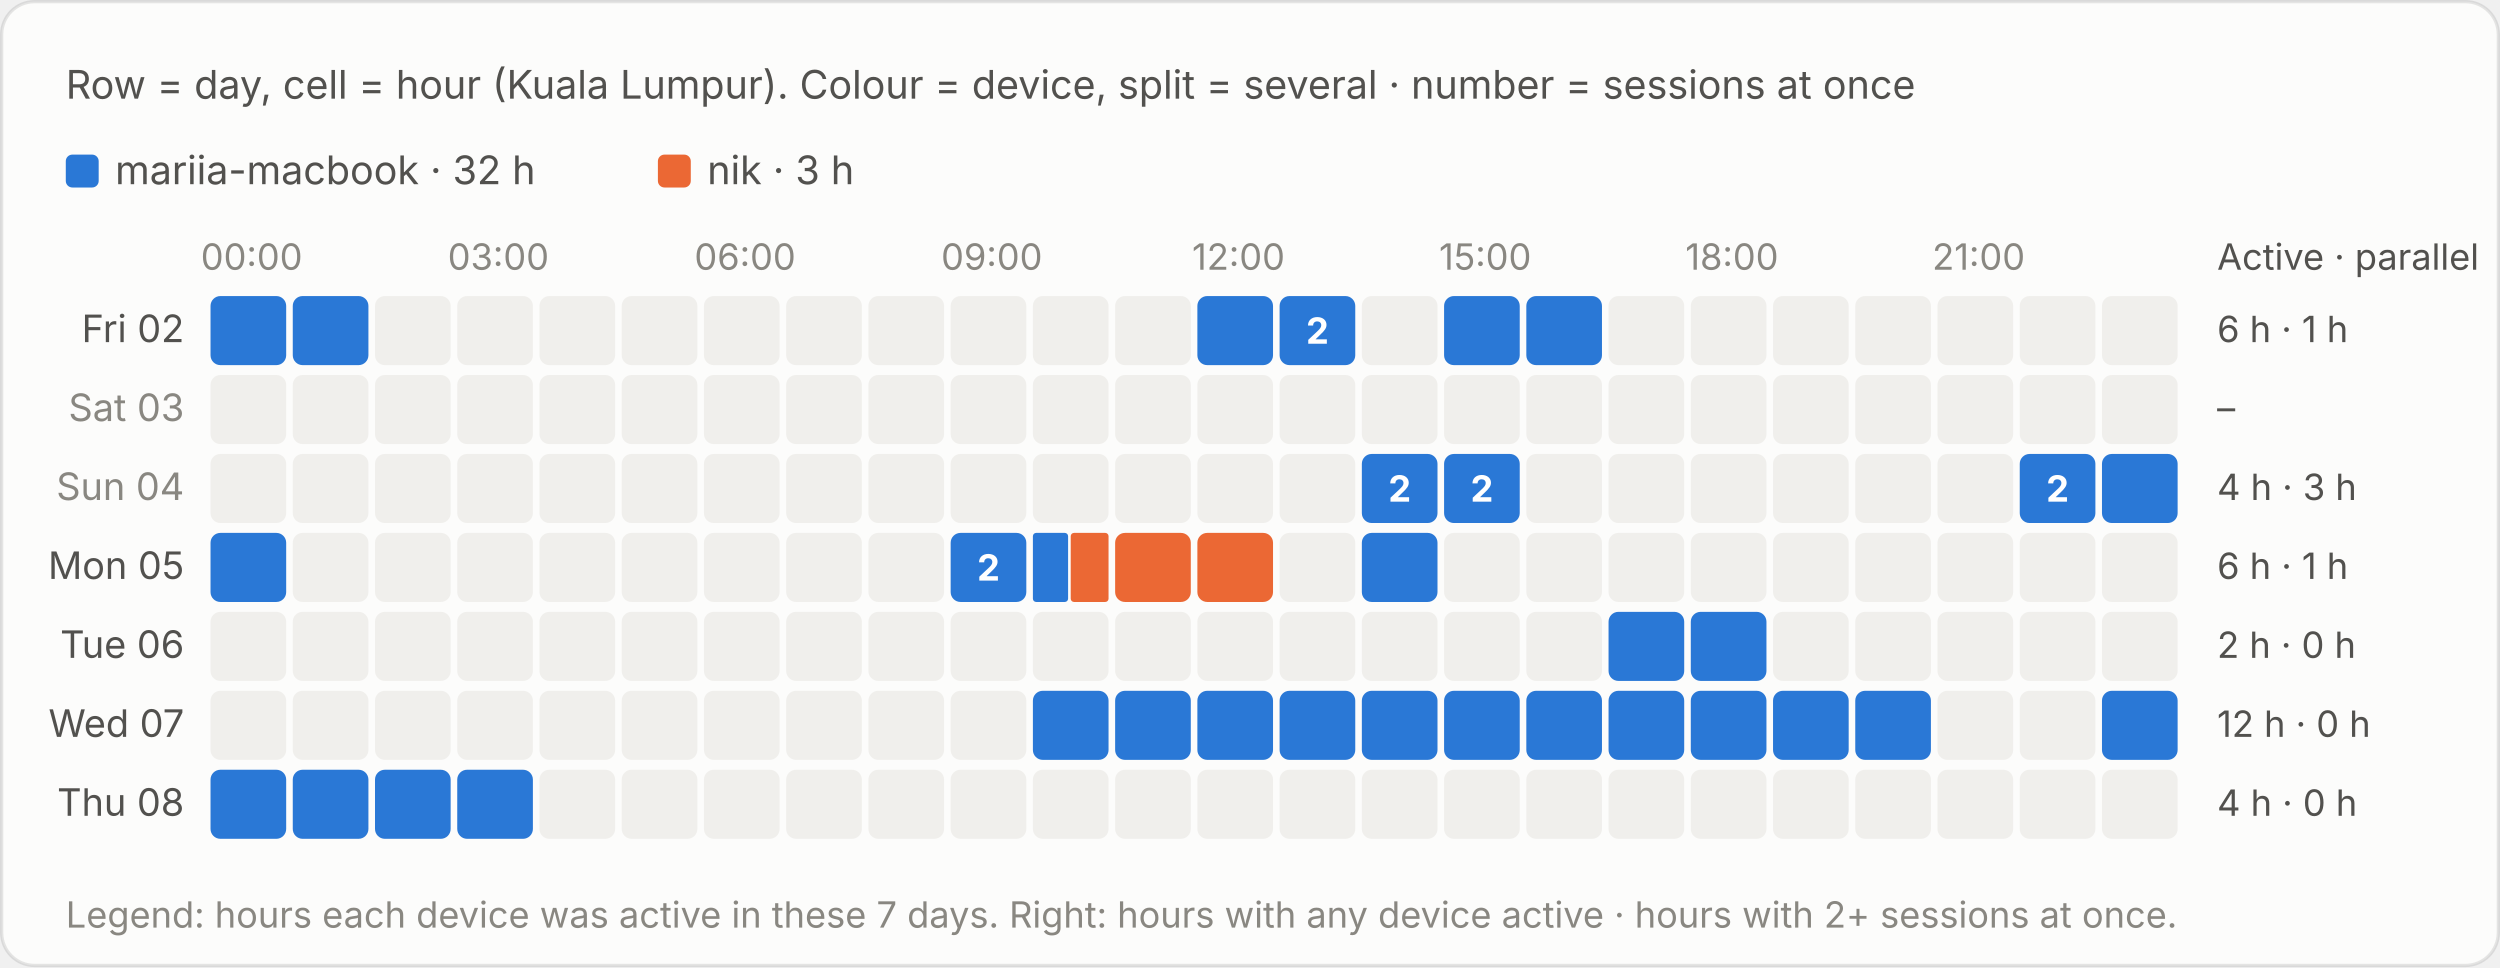
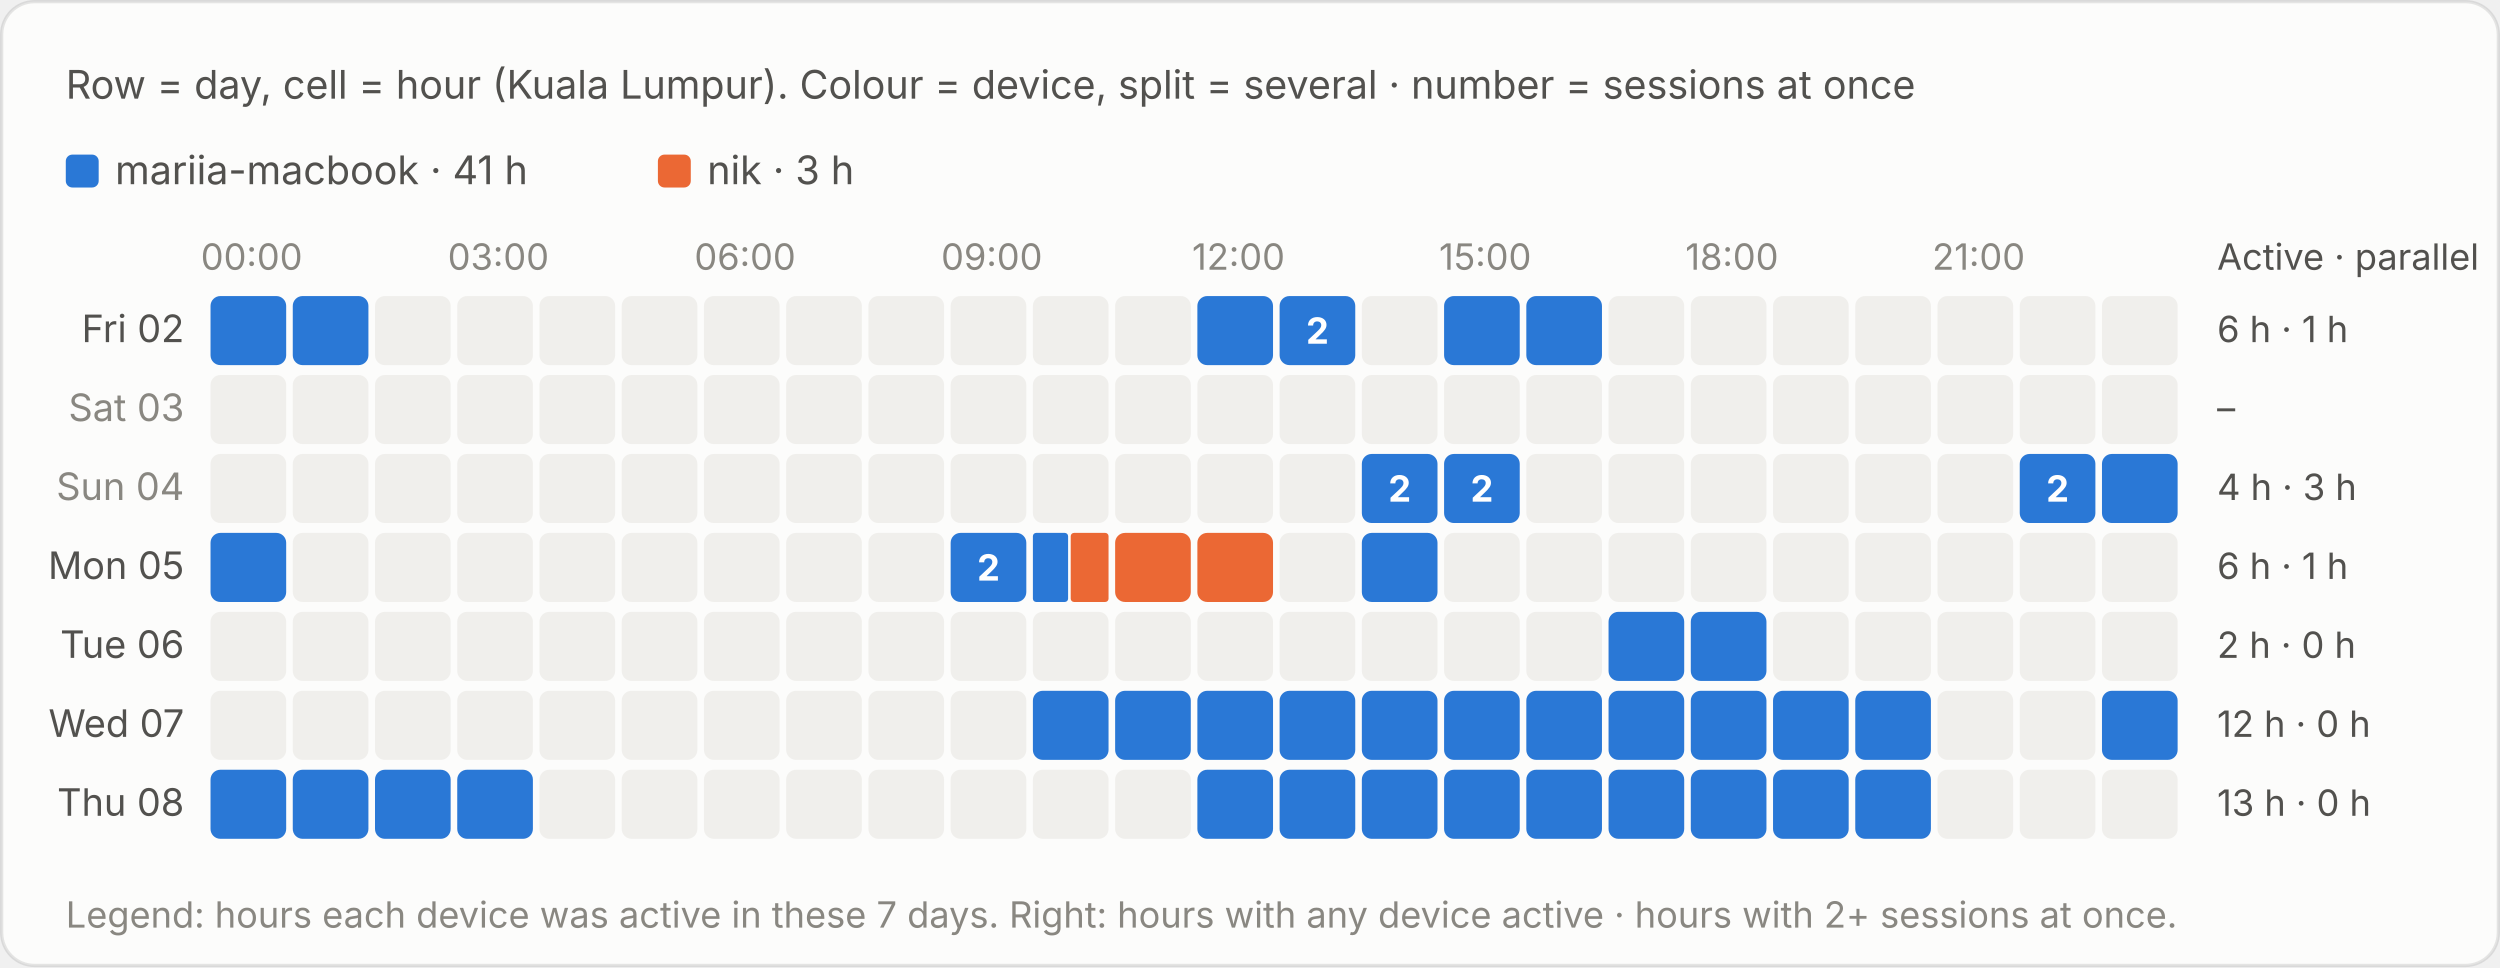
<svg xmlns="http://www.w3.org/2000/svg" viewBox="0 0 760 294" width="760" height="294" role="img" aria-label="Row = day, cell = hour (Kuala Lumpur). Colour = device, split = several · number = sessions at once">
  <style>text{font-family:system-ui,-apple-system,"Segoe UI",sans-serif;font-variant-numeric:tabular-nums}.bg{fill:#fcfcfb;stroke:rgba(11,11,11,.10)}.tp{fill:#0b0b0b}.ts{fill:#52514e}.tm{fill:#898781}.grid{stroke:#e1e0d9;stroke-width:1}.base{stroke:#c3c2b7;stroke-width:1}.so{fill:#b5b3ad}.lo{stroke:#b5b3ad}.qe{fill:#f0efec}.ring{stroke:#fcfcfb}.area{fill-opacity:.1}.s0{fill:#2a78d6}.l0{stroke:#2a78d6}.s1{fill:#eb6834}.l1{stroke:#eb6834}.s2{fill:#1baf7a}.l2{stroke:#1baf7a}.s3{fill:#eda100}.l3{stroke:#eda100}.s4{fill:#e87ba4}.l4{stroke:#e87ba4}.s5{fill:#008300}.l5{stroke:#008300}.s6{fill:#4a3aa7}.l6{stroke:#4a3aa7}.s7{fill:#e34948}.l7{stroke:#e34948}.q0{fill:#cde2fb}.q1{fill:#9ec5f4}.q2{fill:#6da7ec}.q3{fill:#3987e5}.q4{fill:#256abf}.q5{fill:#184f95}.q6{fill:#0d366b}.r0{fill:#f8d4d4}.r1{fill:#ec8f8f}.r2{fill:#c42f2f}.a0{fill:#fbe3e3}.a1{fill:#f5b8b8}.a2{fill:#ec8f8f}.a3{fill:#d65252}.a4{fill:#a82525}.tq0{fill:#0b0b0b}.tq1{fill:#0b0b0b}.tq2{fill:#0b0b0b}.tq3{fill:#ffffff}.tq4{fill:#ffffff}.tq5{fill:#ffffff}.tq6{fill:#ffffff}.tr0{fill:#0b0b0b}.tr1{fill:#0b0b0b}.tr2{fill:#ffffff}.ta0{fill:#0b0b0b}.ta1{fill:#0b0b0b}.ta2{fill:#0b0b0b}.ta3{fill:#ffffff}.ta4{fill:#ffffff}.tw{fill:#ffffff}@media (prefers-color-scheme:dark){.bg{fill:#1a1a19;stroke:rgba(255,255,255,.10)}.tp{fill:#fff}.ts{fill:#c3c2b7}.tm{fill:#898781}.grid{stroke:#2c2c2a}.base{stroke:#383835}.so{fill:#5c5b57}.lo{stroke:#5c5b57}.qe{fill:#262624}.ring{stroke:#1a1a19}.s0{fill:#3987e5}.l0{stroke:#3987e5}.s1{fill:#d95926}.l1{stroke:#d95926}.s2{fill:#199e70}.l2{stroke:#199e70}.s3{fill:#c98500}.l3{stroke:#c98500}.s4{fill:#d55181}.l4{stroke:#d55181}.s5{fill:#008300}.l5{stroke:#008300}.s6{fill:#9085e9}.l6{stroke:#9085e9}.s7{fill:#e66767}.l7{stroke:#e66767}.q0{fill:#16263a}.q1{fill:#123a66}.q2{fill:#184f95}.q3{fill:#256abf}.q4{fill:#3987e5}.q5{fill:#6da7ec}.q6{fill:#b7d3f6}.r0{fill:#4a2023}.r1{fill:#8c2c2f}.r2{fill:#e25555}.a0{fill:#3a1a1c}.a1{fill:#5e2427}.a2{fill:#8c2c2f}.a3{fill:#c43c3f}.a4{fill:#f07070}.tq0{fill:#ffffff}.tq1{fill:#ffffff}.tq2{fill:#ffffff}.tq3{fill:#ffffff}.tq4{fill:#ffffff}.tq5{fill:#0b0b0b}.tq6{fill:#0b0b0b}.tr0{fill:#ffffff}.tr1{fill:#ffffff}.tr2{fill:#ffffff}.ta0{fill:#ffffff}.ta1{fill:#ffffff}.ta2{fill:#ffffff}.ta3{fill:#ffffff}.ta4{fill:#0b0b0b}.tw{fill:#ffffff}}</style>
  <rect class="bg" x=".5" y=".5" width="759" height="293" rx="10" />
  <text class="ts" x="20" y="30" font-size="12">Row = day, cell = hour (Kuala Lumpur). Colour = device, split = several · number = sessions at once</text>
  <g transform="translate(0,-20)">
    <rect class="s0" x="20.0" y="67" width="10" height="10" rx="2" />
-     <text class="ts" x="35.0" y="76" font-size="12">mariia-macbook · 32 h</text>
+     <text class="ts" x="35.0" y="76" font-size="12">mariia-macbook · 41 h</text>
    <rect class="s1" x="200.0" y="67" width="10" height="10" rx="2" />
    <text class="ts" x="215.0" y="76" font-size="12">nik · 3 h</text>
    <text class="tm" x="76.5" y="102" font-size="11" text-anchor="middle">00:00</text>
    <text class="tm" x="151.5" y="102" font-size="11" text-anchor="middle">03:00</text>
    <text class="tm" x="226.5" y="102" font-size="11" text-anchor="middle">06:00</text>
    <text class="tm" x="301.5" y="102" font-size="11" text-anchor="middle">09:00</text>
    <text class="tm" x="376.5" y="102" font-size="11" text-anchor="middle">12:00</text>
    <text class="tm" x="451.5" y="102" font-size="11" text-anchor="middle">15:00</text>
    <text class="tm" x="526.5" y="102" font-size="11" text-anchor="middle">18:00</text>
    <text class="tm" x="601.5" y="102" font-size="11" text-anchor="middle">21:00</text>
    <text class="ts" x="674" y="102" font-size="11">Active · parallel</text>
    <text class="ts" x="56" y="124.0" font-size="11.5" text-anchor="end">Fri 02</text>
    <rect class="s0" x="64.0" y="110" width="23.0" height="21" rx="3" />
    <rect x="64.0" y="110" width="23" height="21" fill="transparent" />
    <rect class="s0" x="89.0" y="110" width="23.0" height="21" rx="3" />
    <rect x="89.0" y="110" width="23" height="21" fill="transparent" />
    <rect class="qe" x="114.0" y="110" width="23" height="21" rx="3" />
    <rect class="qe" x="139.0" y="110" width="23" height="21" rx="3" />
    <rect class="qe" x="164.0" y="110" width="23" height="21" rx="3" />
    <rect class="qe" x="189.0" y="110" width="23" height="21" rx="3" />
    <rect class="qe" x="214.0" y="110" width="23" height="21" rx="3" />
    <rect class="qe" x="239.0" y="110" width="23" height="21" rx="3" />
    <rect class="qe" x="264.0" y="110" width="23" height="21" rx="3" />
    <rect class="qe" x="289.0" y="110" width="23" height="21" rx="3" />
    <rect class="qe" x="314.0" y="110" width="23" height="21" rx="3" />
    <rect class="qe" x="339.0" y="110" width="23" height="21" rx="3" />
    <rect class="s0" x="364.0" y="110" width="23.0" height="21" rx="3" />
    <rect x="364.0" y="110" width="23" height="21" fill="transparent" />
    <rect class="s0" x="389.0" y="110" width="23.0" height="21" rx="3" />
    <rect x="389.0" y="110" width="23" height="21" fill="transparent" />
    <text class="tw" x="400.5" y="124.5" font-size="11" font-weight="700" text-anchor="middle">2</text>
    <rect class="qe" x="414.0" y="110" width="23" height="21" rx="3" />
    <rect class="s0" x="439.0" y="110" width="23.0" height="21" rx="3" />
    <rect x="439.0" y="110" width="23" height="21" fill="transparent" />
    <rect class="s0" x="464.0" y="110" width="23.0" height="21" rx="3" />
    <rect x="464.0" y="110" width="23" height="21" fill="transparent" />
    <rect class="qe" x="489.0" y="110" width="23" height="21" rx="3" />
    <rect class="qe" x="514.0" y="110" width="23" height="21" rx="3" />
    <rect class="qe" x="539.0" y="110" width="23" height="21" rx="3" />
    <rect class="qe" x="564.0" y="110" width="23" height="21" rx="3" />
    <rect class="qe" x="589.0" y="110" width="23" height="21" rx="3" />
    <rect class="qe" x="614.0" y="110" width="23" height="21" rx="3" />
    <rect class="qe" x="639.0" y="110" width="23" height="21" rx="3" />
    <text class="ts" x="674" y="124.0" font-size="11">6 h · 1 h</text>
    <text class="tm" x="56" y="148.0" font-size="11.5" text-anchor="end">Sat 03</text>
    <rect class="qe" x="64.0" y="134" width="23" height="21" rx="3" />
    <rect class="qe" x="89.0" y="134" width="23" height="21" rx="3" />
    <rect class="qe" x="114.0" y="134" width="23" height="21" rx="3" />
    <rect class="qe" x="139.0" y="134" width="23" height="21" rx="3" />
    <rect class="qe" x="164.0" y="134" width="23" height="21" rx="3" />
    <rect class="qe" x="189.0" y="134" width="23" height="21" rx="3" />
    <rect class="qe" x="214.0" y="134" width="23" height="21" rx="3" />
    <rect class="qe" x="239.0" y="134" width="23" height="21" rx="3" />
    <rect class="qe" x="264.0" y="134" width="23" height="21" rx="3" />
    <rect class="qe" x="289.0" y="134" width="23" height="21" rx="3" />
    <rect class="qe" x="314.0" y="134" width="23" height="21" rx="3" />
    <rect class="qe" x="339.0" y="134" width="23" height="21" rx="3" />
    <rect class="qe" x="364.0" y="134" width="23" height="21" rx="3" />
    <rect class="qe" x="389.0" y="134" width="23" height="21" rx="3" />
    <rect class="qe" x="414.0" y="134" width="23" height="21" rx="3" />
    <rect class="qe" x="439.0" y="134" width="23" height="21" rx="3" />
    <rect class="qe" x="464.0" y="134" width="23" height="21" rx="3" />
    <rect class="qe" x="489.0" y="134" width="23" height="21" rx="3" />
    <rect class="qe" x="514.0" y="134" width="23" height="21" rx="3" />
    <rect class="qe" x="539.0" y="134" width="23" height="21" rx="3" />
    <rect class="qe" x="564.0" y="134" width="23" height="21" rx="3" />
    <rect class="qe" x="589.0" y="134" width="23" height="21" rx="3" />
    <rect class="qe" x="614.0" y="134" width="23" height="21" rx="3" />
    <rect class="qe" x="639.0" y="134" width="23" height="21" rx="3" />
    <text class="ts" x="674" y="148.0" font-size="11">–</text>
    <text class="tm" x="56" y="172.0" font-size="11.5" text-anchor="end">Sun 04</text>
    <rect class="qe" x="64.0" y="158" width="23" height="21" rx="3" />
    <rect class="qe" x="89.0" y="158" width="23" height="21" rx="3" />
    <rect class="qe" x="114.0" y="158" width="23" height="21" rx="3" />
    <rect class="qe" x="139.0" y="158" width="23" height="21" rx="3" />
    <rect class="qe" x="164.0" y="158" width="23" height="21" rx="3" />
    <rect class="qe" x="189.0" y="158" width="23" height="21" rx="3" />
    <rect class="qe" x="214.0" y="158" width="23" height="21" rx="3" />
    <rect class="qe" x="239.0" y="158" width="23" height="21" rx="3" />
    <rect class="qe" x="264.0" y="158" width="23" height="21" rx="3" />
    <rect class="qe" x="289.0" y="158" width="23" height="21" rx="3" />
    <rect class="qe" x="314.0" y="158" width="23" height="21" rx="3" />
    <rect class="qe" x="339.0" y="158" width="23" height="21" rx="3" />
    <rect class="qe" x="364.0" y="158" width="23" height="21" rx="3" />
    <rect class="qe" x="389.0" y="158" width="23" height="21" rx="3" />
    <rect class="s0" x="414.0" y="158" width="23.0" height="21" rx="3" />
    <rect x="414.0" y="158" width="23" height="21" fill="transparent" />
    <text class="tw" x="425.5" y="172.5" font-size="11" font-weight="700" text-anchor="middle">2</text>
    <rect class="s0" x="439.0" y="158" width="23.0" height="21" rx="3" />
    <rect x="439.0" y="158" width="23" height="21" fill="transparent" />
    <text class="tw" x="450.5" y="172.5" font-size="11" font-weight="700" text-anchor="middle">2</text>
    <rect class="qe" x="464.0" y="158" width="23" height="21" rx="3" />
    <rect class="qe" x="489.0" y="158" width="23" height="21" rx="3" />
    <rect class="qe" x="514.0" y="158" width="23" height="21" rx="3" />
    <rect class="qe" x="539.0" y="158" width="23" height="21" rx="3" />
    <rect class="qe" x="564.0" y="158" width="23" height="21" rx="3" />
    <rect class="qe" x="589.0" y="158" width="23" height="21" rx="3" />
    <rect class="s0" x="614.0" y="158" width="23.0" height="21" rx="3" />
    <rect x="614.0" y="158" width="23" height="21" fill="transparent" />
    <text class="tw" x="625.5" y="172.5" font-size="11" font-weight="700" text-anchor="middle">2</text>
    <rect class="s0" x="639.0" y="158" width="23.0" height="21" rx="3" />
    <rect x="639.0" y="158" width="23" height="21" fill="transparent" />
    <text class="ts" x="674" y="172.0" font-size="11">4 h · 3 h</text>
    <text class="ts" x="56" y="196.0" font-size="11.5" text-anchor="end">Mon 05</text>
    <rect class="s0" x="64.0" y="182" width="23.0" height="21" rx="3" />
    <rect x="64.0" y="182" width="23" height="21" fill="transparent" />
    <rect class="qe" x="89.0" y="182" width="23" height="21" rx="3" />
    <rect class="qe" x="114.0" y="182" width="23" height="21" rx="3" />
    <rect class="qe" x="139.0" y="182" width="23" height="21" rx="3" />
    <rect class="qe" x="164.0" y="182" width="23" height="21" rx="3" />
    <rect class="qe" x="189.0" y="182" width="23" height="21" rx="3" />
    <rect class="qe" x="214.0" y="182" width="23" height="21" rx="3" />
    <rect class="qe" x="239.0" y="182" width="23" height="21" rx="3" />
    <rect class="qe" x="264.0" y="182" width="23" height="21" rx="3" />
    <rect class="s0" x="289.0" y="182" width="23.0" height="21" rx="3" />
    <rect x="289.0" y="182" width="23" height="21" fill="transparent" />
    <text class="tw" x="300.5" y="196.5" font-size="11" font-weight="700" text-anchor="middle">2</text>
    <rect class="s0" x="314.0" y="182" width="10.7" height="21" rx="1" />
    <rect class="s1" x="325.5" y="182" width="11.5" height="21" rx="1" />
    <rect x="314.0" y="182" width="23" height="21" fill="transparent" />
    <rect class="s1" x="339.0" y="182" width="23.0" height="21" rx="3" />
    <rect x="339.0" y="182" width="23" height="21" fill="transparent" />
    <rect class="s1" x="364.0" y="182" width="23.0" height="21" rx="3" />
    <rect x="364.0" y="182" width="23" height="21" fill="transparent" />
    <rect class="qe" x="389.0" y="182" width="23" height="21" rx="3" />
    <rect class="s0" x="414.0" y="182" width="23.0" height="21" rx="3" />
    <rect x="414.0" y="182" width="23" height="21" fill="transparent" />
    <rect class="qe" x="439.0" y="182" width="23" height="21" rx="3" />
    <rect class="qe" x="464.0" y="182" width="23" height="21" rx="3" />
    <rect class="qe" x="489.0" y="182" width="23" height="21" rx="3" />
    <rect class="qe" x="514.0" y="182" width="23" height="21" rx="3" />
    <rect class="qe" x="539.0" y="182" width="23" height="21" rx="3" />
    <rect class="qe" x="564.0" y="182" width="23" height="21" rx="3" />
    <rect class="qe" x="589.0" y="182" width="23" height="21" rx="3" />
    <rect class="qe" x="614.0" y="182" width="23" height="21" rx="3" />
    <rect class="qe" x="639.0" y="182" width="23" height="21" rx="3" />
    <text class="ts" x="674" y="196.0" font-size="11">6 h · 1 h</text>
    <text class="ts" x="56" y="220.0" font-size="11.5" text-anchor="end">Tue 06</text>
    <rect class="qe" x="64.0" y="206" width="23" height="21" rx="3" />
    <rect class="qe" x="89.0" y="206" width="23" height="21" rx="3" />
    <rect class="qe" x="114.0" y="206" width="23" height="21" rx="3" />
    <rect class="qe" x="139.0" y="206" width="23" height="21" rx="3" />
    <rect class="qe" x="164.0" y="206" width="23" height="21" rx="3" />
    <rect class="qe" x="189.0" y="206" width="23" height="21" rx="3" />
    <rect class="qe" x="214.0" y="206" width="23" height="21" rx="3" />
    <rect class="qe" x="239.0" y="206" width="23" height="21" rx="3" />
    <rect class="qe" x="264.0" y="206" width="23" height="21" rx="3" />
    <rect class="qe" x="289.0" y="206" width="23" height="21" rx="3" />
    <rect class="qe" x="314.0" y="206" width="23" height="21" rx="3" />
    <rect class="qe" x="339.0" y="206" width="23" height="21" rx="3" />
    <rect class="qe" x="364.0" y="206" width="23" height="21" rx="3" />
    <rect class="qe" x="389.0" y="206" width="23" height="21" rx="3" />
    <rect class="qe" x="414.0" y="206" width="23" height="21" rx="3" />
    <rect class="qe" x="439.0" y="206" width="23" height="21" rx="3" />
    <rect class="qe" x="464.0" y="206" width="23" height="21" rx="3" />
    <rect class="s0" x="489.0" y="206" width="23.0" height="21" rx="3" />
    <rect x="489.0" y="206" width="23" height="21" fill="transparent" />
    <rect class="s0" x="514.0" y="206" width="23.0" height="21" rx="3" />
    <rect x="514.0" y="206" width="23" height="21" fill="transparent" />
    <rect class="qe" x="539.0" y="206" width="23" height="21" rx="3" />
    <rect class="qe" x="564.0" y="206" width="23" height="21" rx="3" />
    <rect class="qe" x="589.0" y="206" width="23" height="21" rx="3" />
    <rect class="qe" x="614.0" y="206" width="23" height="21" rx="3" />
    <rect class="qe" x="639.0" y="206" width="23" height="21" rx="3" />
    <text class="ts" x="674" y="220.0" font-size="11">2 h · 0 h</text>
    <text class="ts" x="56" y="244.0" font-size="11.5" text-anchor="end">Wed 07</text>
    <rect class="qe" x="64.0" y="230" width="23" height="21" rx="3" />
    <rect class="qe" x="89.0" y="230" width="23" height="21" rx="3" />
    <rect class="qe" x="114.0" y="230" width="23" height="21" rx="3" />
    <rect class="qe" x="139.0" y="230" width="23" height="21" rx="3" />
    <rect class="qe" x="164.0" y="230" width="23" height="21" rx="3" />
    <rect class="qe" x="189.0" y="230" width="23" height="21" rx="3" />
    <rect class="qe" x="214.0" y="230" width="23" height="21" rx="3" />
    <rect class="qe" x="239.0" y="230" width="23" height="21" rx="3" />
    <rect class="qe" x="264.0" y="230" width="23" height="21" rx="3" />
    <rect class="qe" x="289.0" y="230" width="23" height="21" rx="3" />
    <rect class="s0" x="314.0" y="230" width="23.0" height="21" rx="3" />
    <rect x="314.0" y="230" width="23" height="21" fill="transparent" />
    <rect class="s0" x="339.0" y="230" width="23.0" height="21" rx="3" />
    <rect x="339.0" y="230" width="23" height="21" fill="transparent" />
    <rect class="s0" x="364.0" y="230" width="23.0" height="21" rx="3" />
    <rect x="364.0" y="230" width="23" height="21" fill="transparent" />
    <rect class="s0" x="389.0" y="230" width="23.0" height="21" rx="3" />
    <rect x="389.0" y="230" width="23" height="21" fill="transparent" />
    <rect class="s0" x="414.0" y="230" width="23.0" height="21" rx="3" />
    <rect x="414.0" y="230" width="23" height="21" fill="transparent" />
    <rect class="s0" x="439.0" y="230" width="23.0" height="21" rx="3" />
    <rect x="439.0" y="230" width="23" height="21" fill="transparent" />
    <rect class="s0" x="464.0" y="230" width="23.0" height="21" rx="3" />
    <rect x="464.0" y="230" width="23" height="21" fill="transparent" />
    <rect class="s0" x="489.0" y="230" width="23.0" height="21" rx="3" />
    <rect x="489.0" y="230" width="23" height="21" fill="transparent" />
    <rect class="s0" x="514.0" y="230" width="23.0" height="21" rx="3" />
    <rect x="514.0" y="230" width="23" height="21" fill="transparent" />
    <rect class="s0" x="539.0" y="230" width="23.0" height="21" rx="3" />
    <rect x="539.0" y="230" width="23" height="21" fill="transparent" />
    <rect class="s0" x="564.0" y="230" width="23.0" height="21" rx="3" />
    <rect x="564.0" y="230" width="23" height="21" fill="transparent" />
    <rect class="qe" x="589.0" y="230" width="23" height="21" rx="3" />
    <rect class="qe" x="614.0" y="230" width="23" height="21" rx="3" />
    <rect class="s0" x="639.0" y="230" width="23.0" height="21" rx="3" />
    <rect x="639.0" y="230" width="23" height="21" fill="transparent" />
    <text class="ts" x="674" y="244.0" font-size="11">12 h · 0 h</text>
    <text class="ts" x="56" y="268.0" font-size="11.5" text-anchor="end">Thu 08</text>
    <rect class="s0" x="64.0" y="254" width="23.0" height="21" rx="3" />
    <rect x="64.0" y="254" width="23" height="21" fill="transparent" />
    <rect class="s0" x="89.0" y="254" width="23.0" height="21" rx="3" />
    <rect x="89.0" y="254" width="23" height="21" fill="transparent" />
    <rect class="s0" x="114.0" y="254" width="23.0" height="21" rx="3" />
    <rect x="114.0" y="254" width="23" height="21" fill="transparent" />
    <rect class="s0" x="139.0" y="254" width="23.0" height="21" rx="3" />
    <rect x="139.0" y="254" width="23" height="21" fill="transparent" />
    <rect class="qe" x="164.0" y="254" width="23" height="21" rx="3" />
    <rect class="qe" x="189.0" y="254" width="23" height="21" rx="3" />
    <rect class="qe" x="214.0" y="254" width="23" height="21" rx="3" />
    <rect class="qe" x="239.0" y="254" width="23" height="21" rx="3" />
    <rect class="qe" x="264.0" y="254" width="23" height="21" rx="3" />
    <rect class="qe" x="289.0" y="254" width="23" height="21" rx="3" />
    <rect class="qe" x="314.0" y="254" width="23" height="21" rx="3" />
    <rect class="qe" x="339.0" y="254" width="23" height="21" rx="3" />
-     <rect class="qe" x="364.0" y="254" width="23" height="21" rx="3" />
-     <rect class="qe" x="389.0" y="254" width="23" height="21" rx="3" />
-     <rect class="qe" x="414.0" y="254" width="23" height="21" rx="3" />
-     <rect class="qe" x="439.0" y="254" width="23" height="21" rx="3" />
-     <rect class="qe" x="464.0" y="254" width="23" height="21" rx="3" />
-     <rect class="qe" x="489.0" y="254" width="23" height="21" rx="3" />
-     <rect class="qe" x="514.0" y="254" width="23" height="21" rx="3" />
-     <rect class="qe" x="539.0" y="254" width="23" height="21" rx="3" />
-     <rect class="qe" x="564.0" y="254" width="23" height="21" rx="3" />
+     <rect class="s0" x="364.0" y="254" width="23.0" height="21" rx="3" />
+     <rect x="364.0" y="254" width="23" height="21" fill="transparent" />
+     <rect class="s0" x="389.0" y="254" width="23.0" height="21" rx="3" />
+     <rect x="389.0" y="254" width="23" height="21" fill="transparent" />
+     <rect class="s0" x="414.0" y="254" width="23.0" height="21" rx="3" />
+     <rect x="414.0" y="254" width="23" height="21" fill="transparent" />
+     <rect class="s0" x="439.0" y="254" width="23.0" height="21" rx="3" />
+     <rect x="439.0" y="254" width="23" height="21" fill="transparent" />
+     <rect class="s0" x="464.0" y="254" width="23.0" height="21" rx="3" />
+     <rect x="464.0" y="254" width="23" height="21" fill="transparent" />
+     <rect class="s0" x="489.0" y="254" width="23.0" height="21" rx="3" />
+     <rect x="489.0" y="254" width="23" height="21" fill="transparent" />
+     <rect class="s0" x="514.0" y="254" width="23.0" height="21" rx="3" />
+     <rect x="514.0" y="254" width="23" height="21" fill="transparent" />
+     <rect class="s0" x="539.0" y="254" width="23.0" height="21" rx="3" />
+     <rect x="539.0" y="254" width="23" height="21" fill="transparent" />
+     <rect class="s0" x="564.0" y="254" width="23.0" height="21" rx="3" />
+     <rect x="564.0" y="254" width="23" height="21" fill="transparent" />
    <rect class="qe" x="589.0" y="254" width="23" height="21" rx="3" />
    <rect class="qe" x="614.0" y="254" width="23" height="21" rx="3" />
    <rect class="qe" x="639.0" y="254" width="23" height="21" rx="3" />
-     <text class="ts" x="674" y="268.0" font-size="11">4 h · 0 h</text>
+     <text class="ts" x="674" y="268.0" font-size="11">13 h · 0 h</text>
    <text class="tm" x="20" y="302" font-size="11">Legend: hours each device was active in these 7 days. Right: hours with any device active · hours with 2+ sessions at once.</text>
  </g>
</svg>
